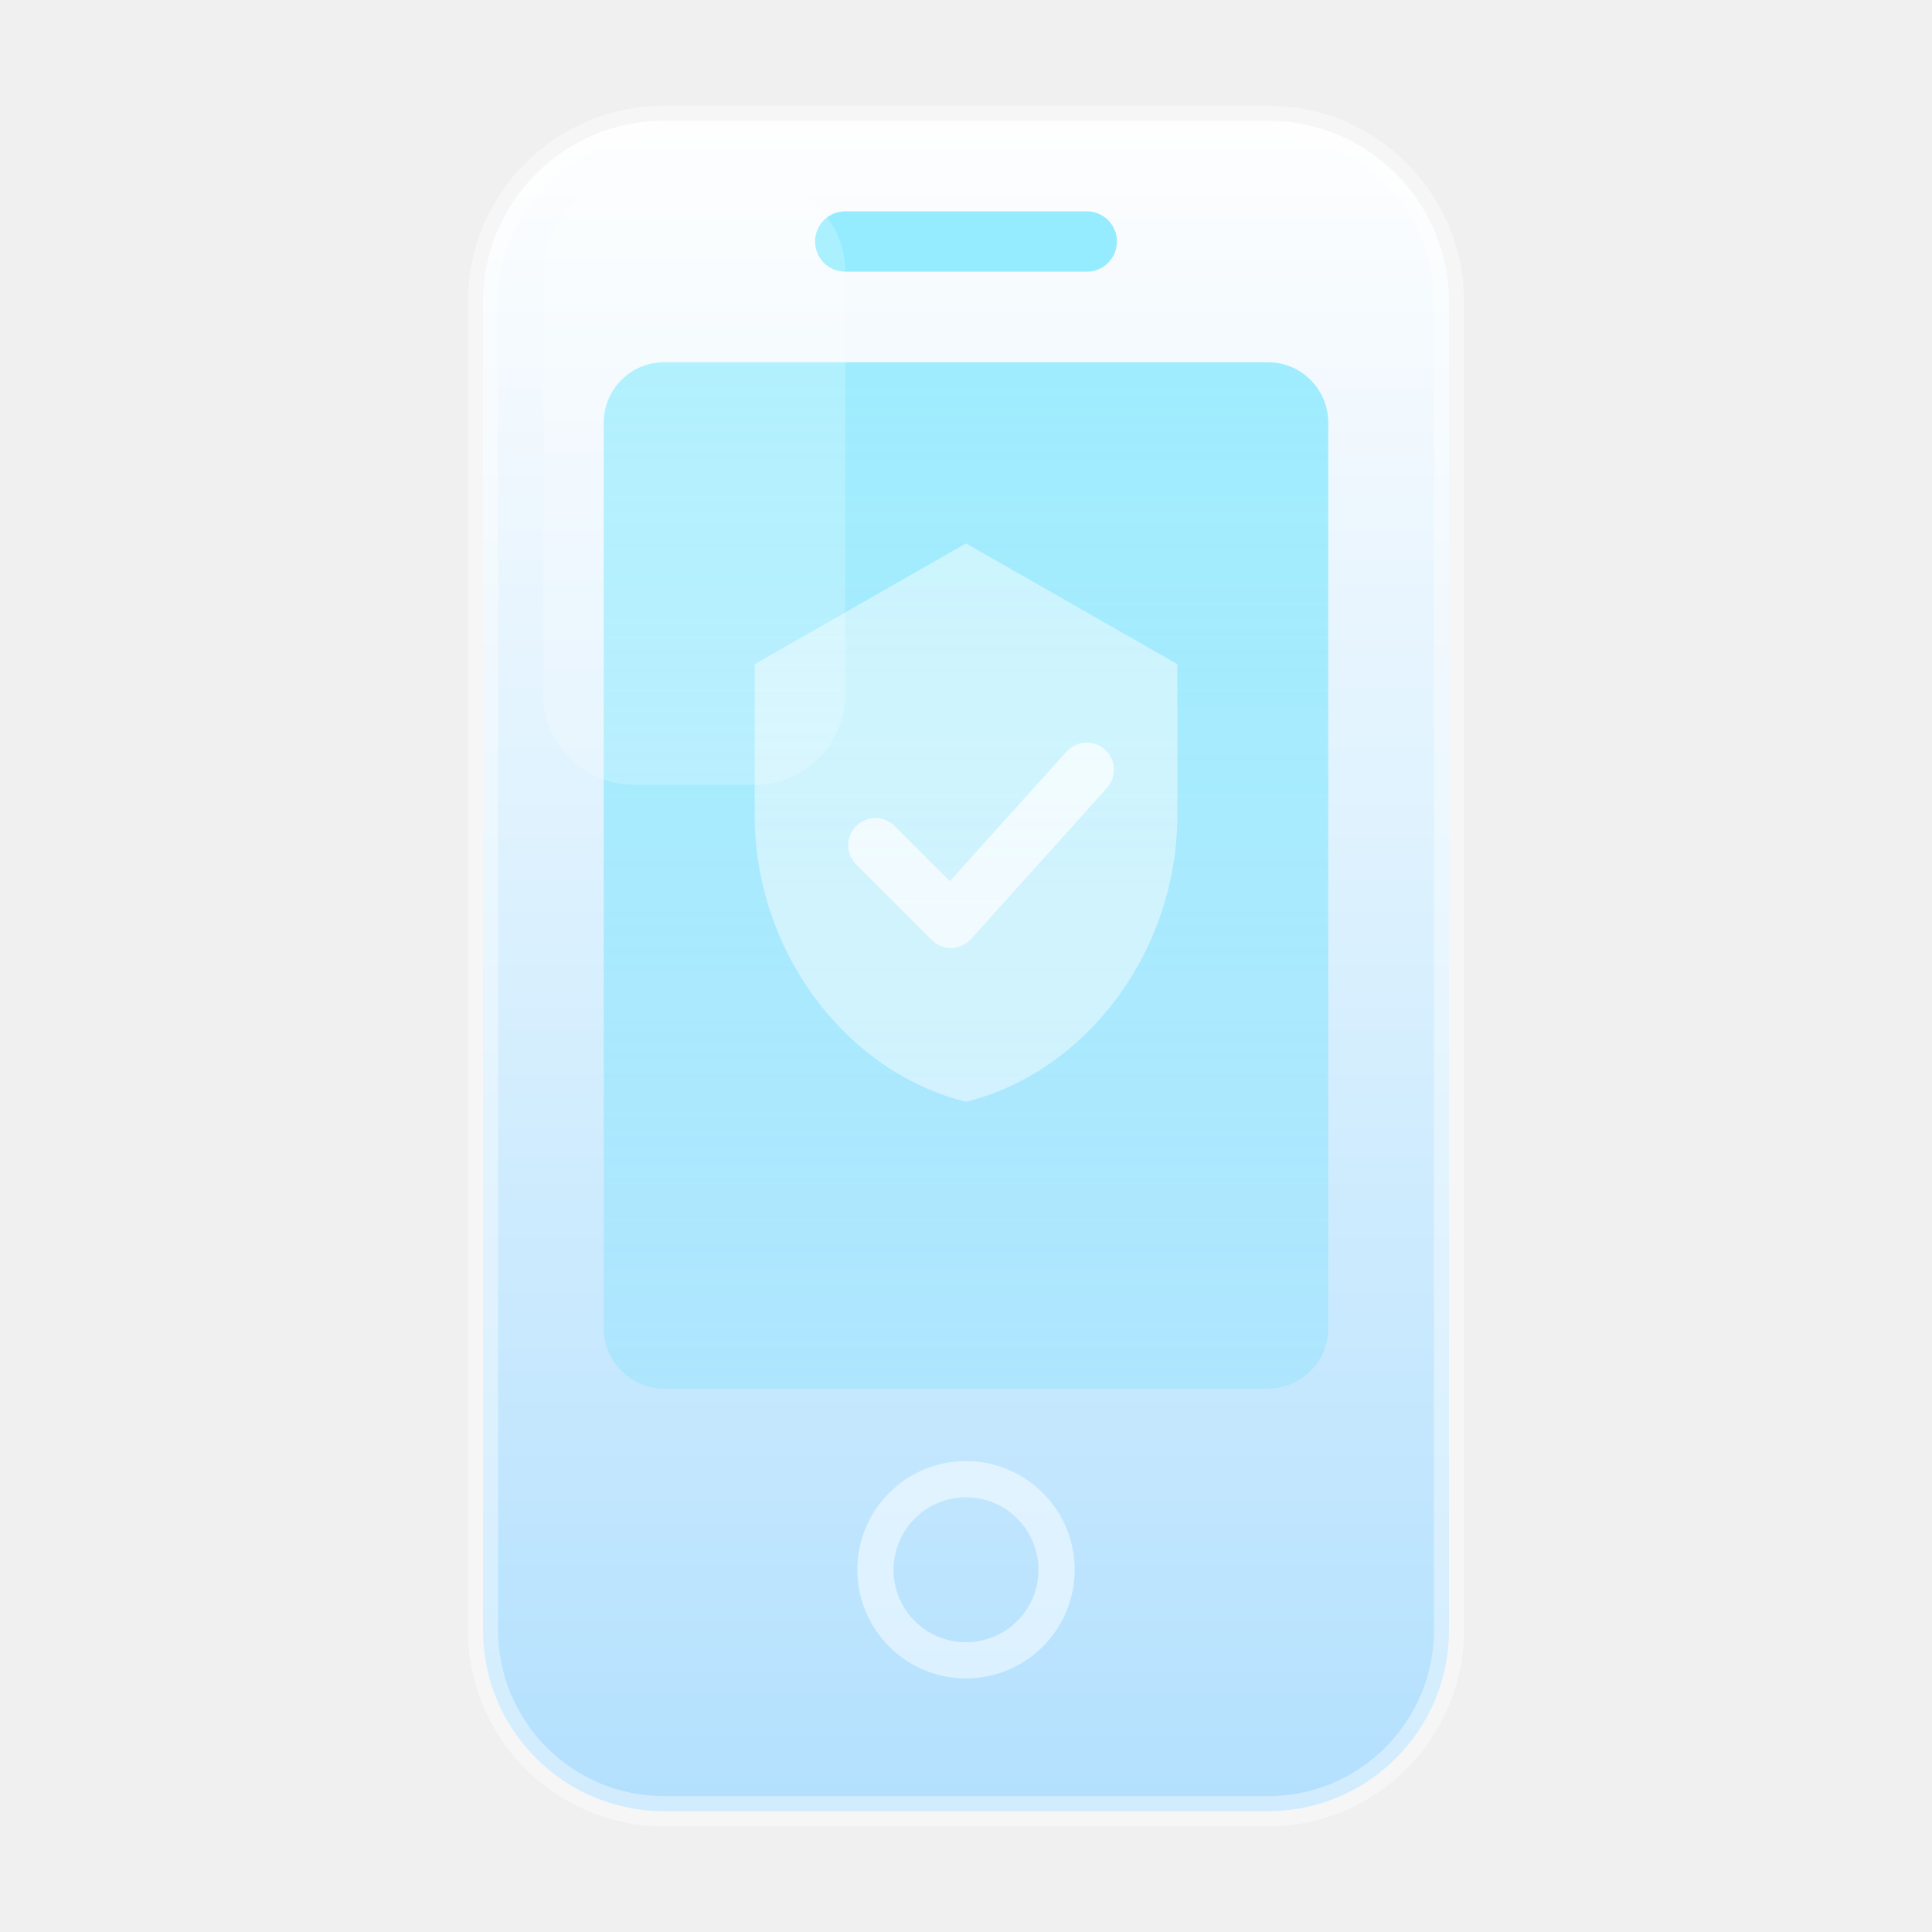
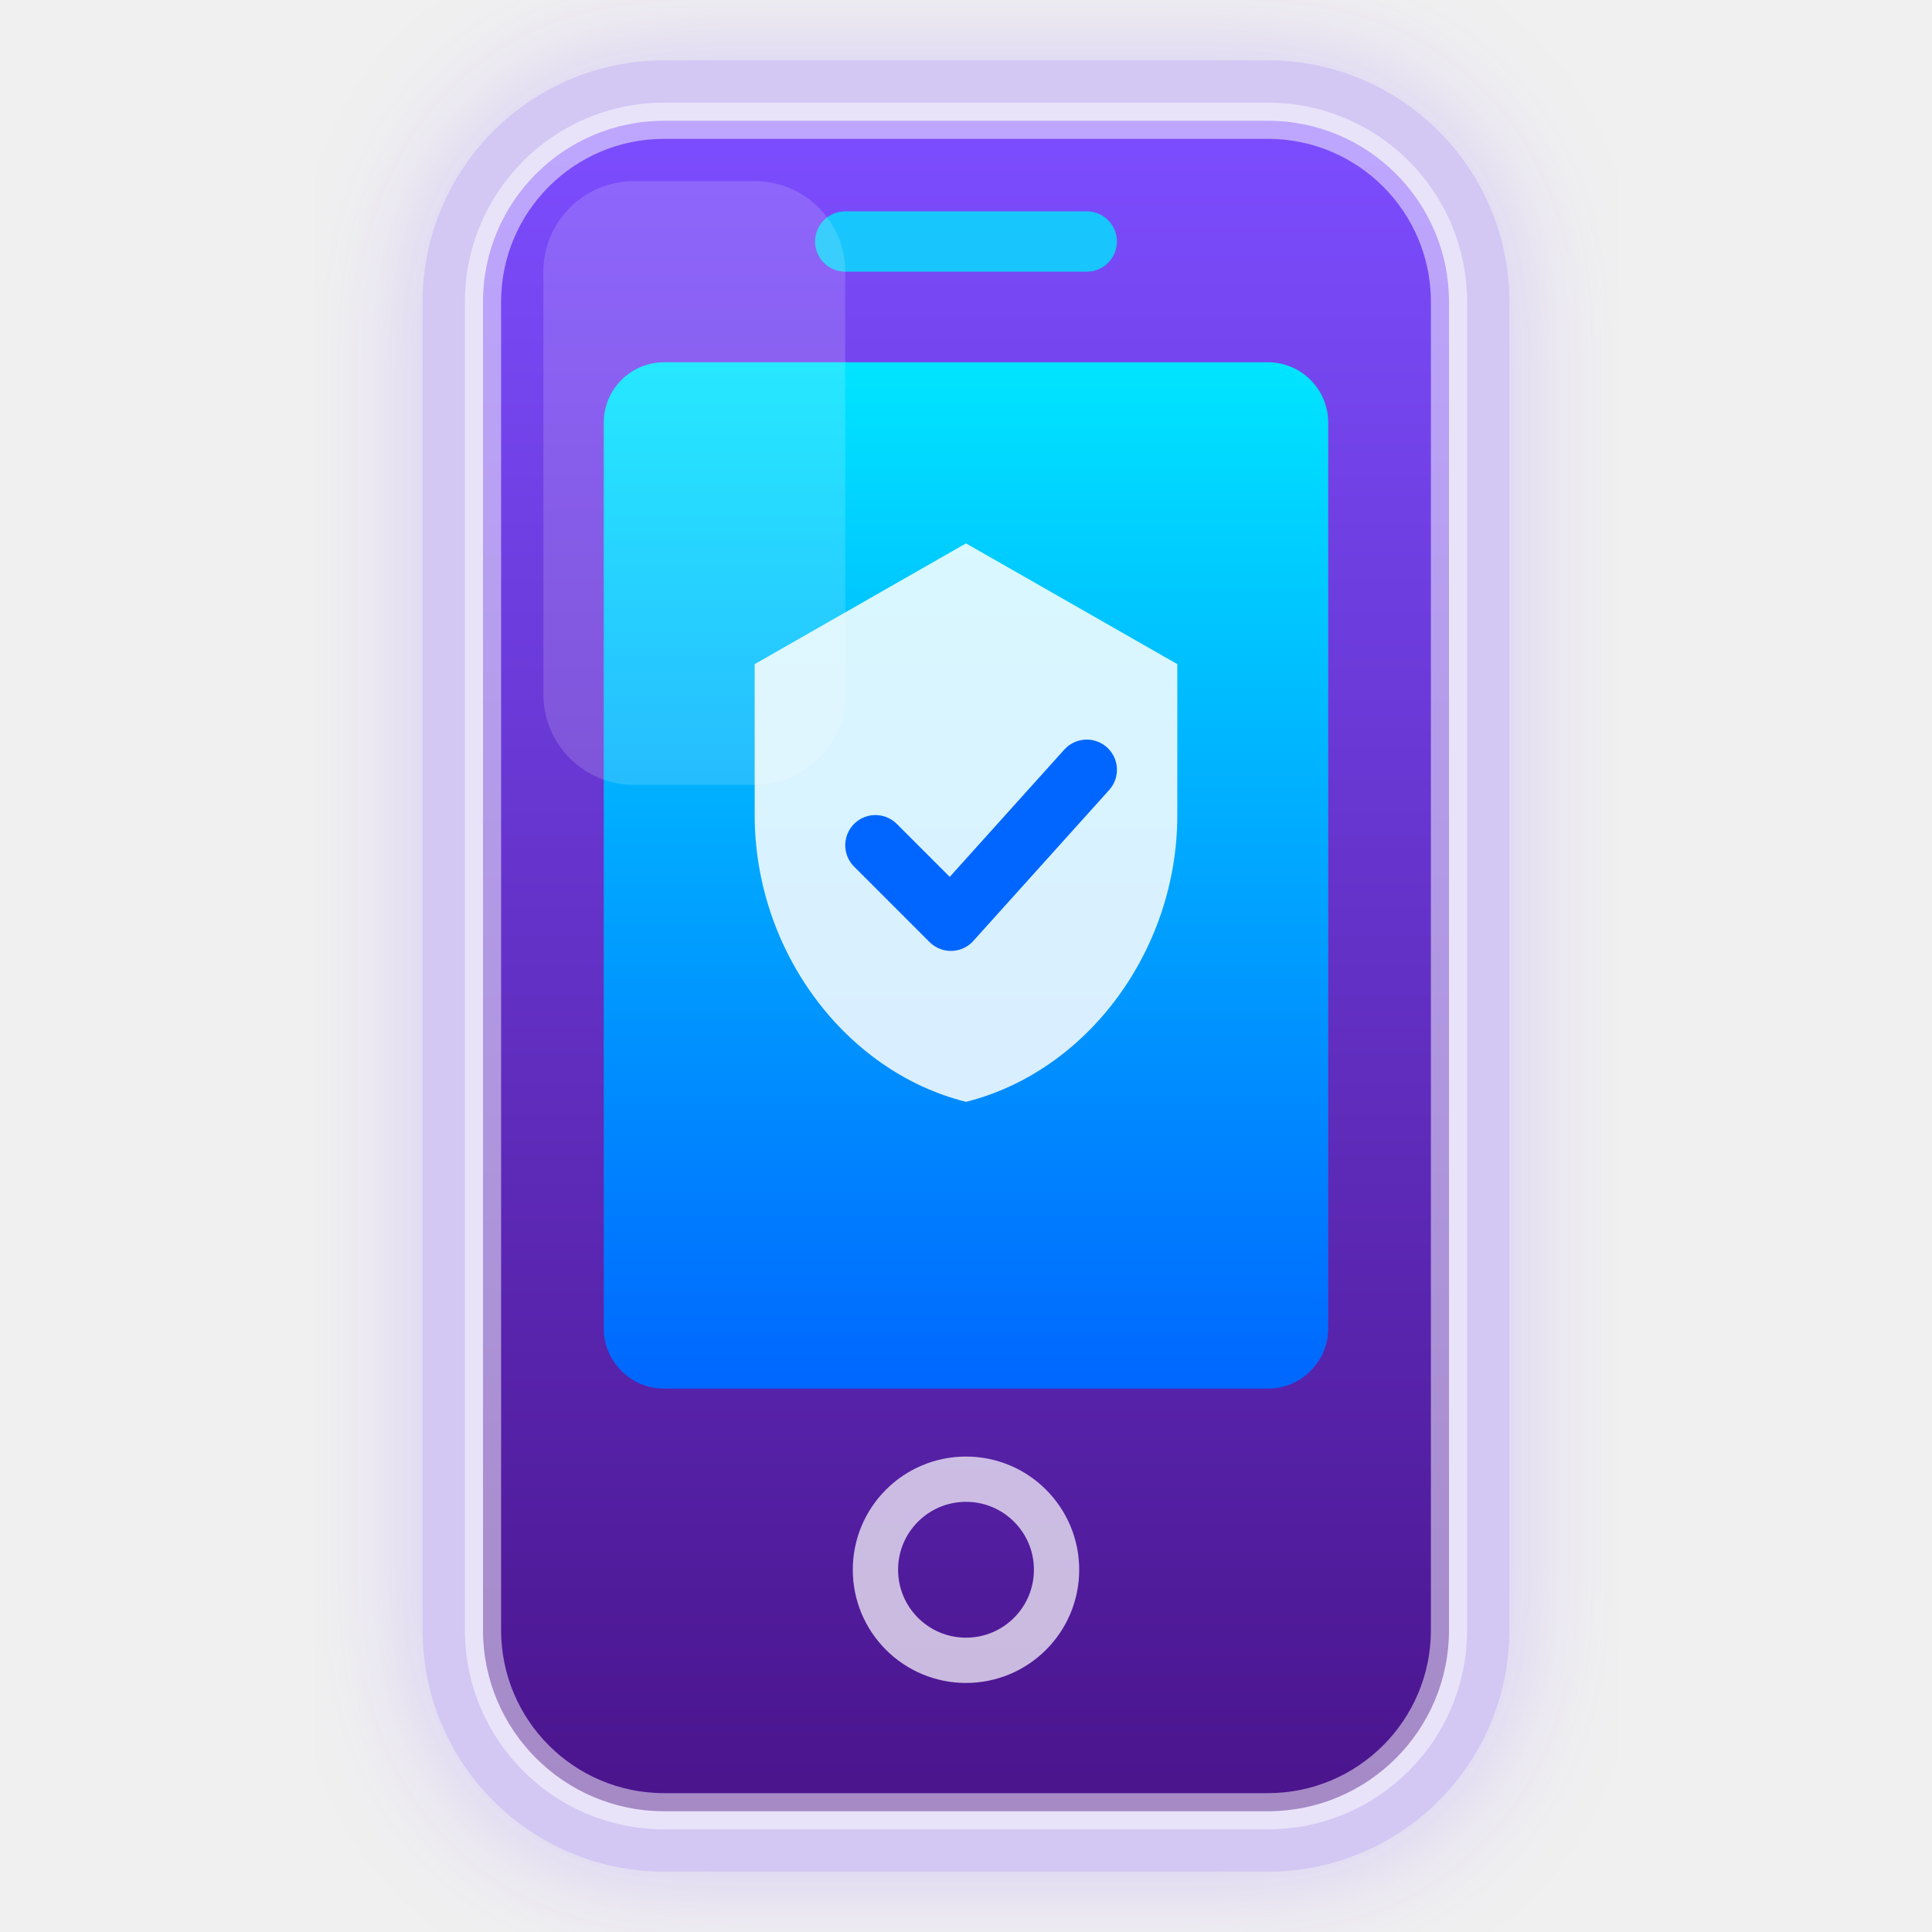
<svg xmlns="http://www.w3.org/2000/svg" viewBox="0 0 64 64" width="64" height="64">
  <defs>
    <linearGradient id="phoneBody" x1="0%" y1="0%" x2="0%" y2="100%">
-       <stop offset="0%" stop-color="#FFFFFF" />
-       <stop offset="100%" stop-color="#B0E0FF" />
+       <stop offset="0%" stop-color="#7C4DFF" />
+       <stop offset="100%" stop-color="#4A148C" />
    </linearGradient>
    <linearGradient id="phoneScreen" x1="0%" y1="0%" x2="0%" y2="100%">
-       <stop offset="0%" stop-color="#00D4FF" stop-opacity="0.35" />
-       <stop offset="100%" stop-color="#00D4FF" stop-opacity="0.12" />
+       <stop offset="0%" stop-color="#00E5FF" />
+       <stop offset="100%" stop-color="#0066FF" />
    </linearGradient>
+     <filter id="phoneGlow">
+       <feGaussianBlur stdDeviation="2" result="blur" />
+       <feMerge>
+         <feMergeNode in="blur" />
+         <feMergeNode in="SourceGraphic" />
+       </feMerge>
+     </filter>
  </defs>
-   <rect x="16" y="4" width="32" height="56" rx="6" fill="url(#phoneBody)" opacity="0.95" />
+   <rect x="14" y="2" width="36" height="60" rx="8" fill="#7C4DFF" opacity="0.25" filter="url(#phoneGlow)" />
+   <rect x="16" y="4" width="32" height="56" rx="6" fill="url(#phoneBody)" />
  <rect x="20" y="12" width="24" height="34" rx="2" fill="url(#phoneScreen)" />
-   <path d="M32 18l-7 4v5c0 4.5 3 8.5 7 9.5 4-1 7-5 7-9.5v-5l-7-4z" fill="white" opacity="0.45" />
-   <path d="M29 28l2.5 2.5 4.5-5" fill="none" stroke="white" stroke-width="1.8" stroke-linecap="round" stroke-linejoin="round" opacity="0.7" />
-   <rect x="27" y="7" width="10" height="2" rx="1" fill="#00D4FF" opacity="0.4" />
-   <circle cx="32" cy="52" r="3" fill="none" stroke="white" stroke-width="1.2" opacity="0.5" />
-   <rect x="18" y="6" width="10" height="20" rx="3" fill="white" opacity="0.2" />
-   <rect x="16" y="4" width="32" height="56" rx="6" fill="none" stroke="white" stroke-width="1" opacity="0.4" />
+   <path d="M32 18l-7 4v5c0 4.5 3 8.5 7 9.5 4-1 7-5 7-9.5v-5l-7-4z" fill="white" opacity="0.85" />
+   <path d="M29 28l2.5 2.5 4.5-5" fill="none" stroke="#0066FF" stroke-width="2" stroke-linecap="round" stroke-linejoin="round" />
+   <rect x="27" y="7" width="10" height="2" rx="1" fill="#00E5FF" opacity="0.8" />
+   <circle cx="32" cy="52" r="3" fill="none" stroke="white" stroke-width="1.5" opacity="0.7" />
+   <rect x="18" y="6" width="10" height="20" rx="3" fill="white" opacity="0.15" />
+   <rect x="16" y="4" width="32" height="56" rx="6" fill="none" stroke="white" stroke-width="1.2" opacity="0.5" />
</svg>
